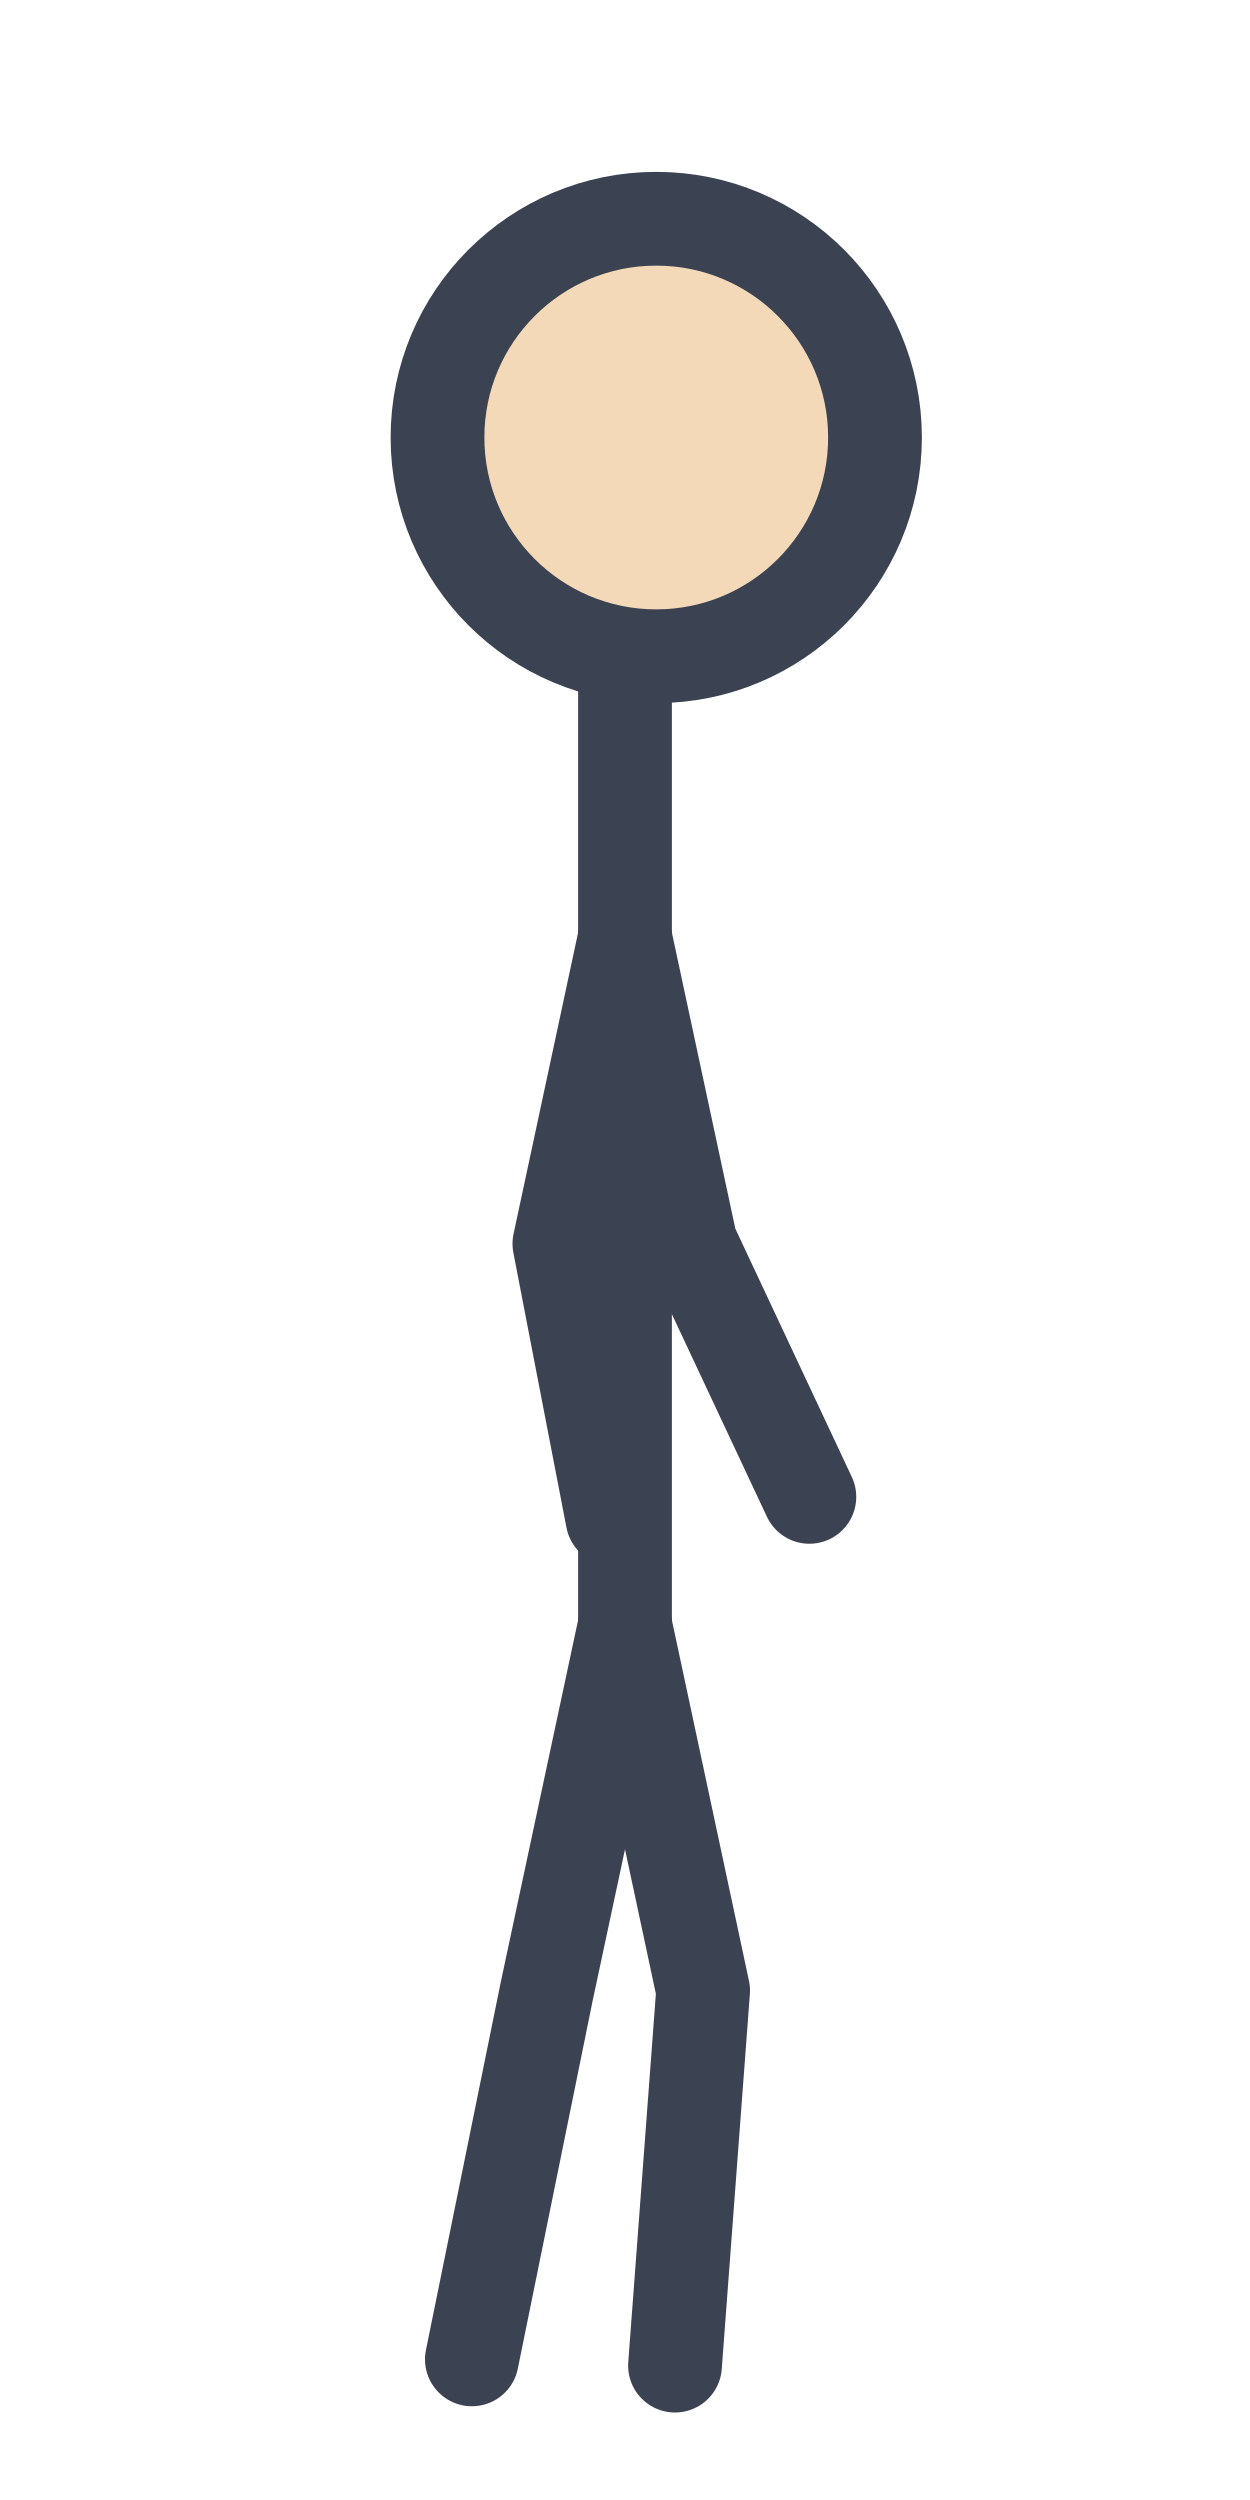
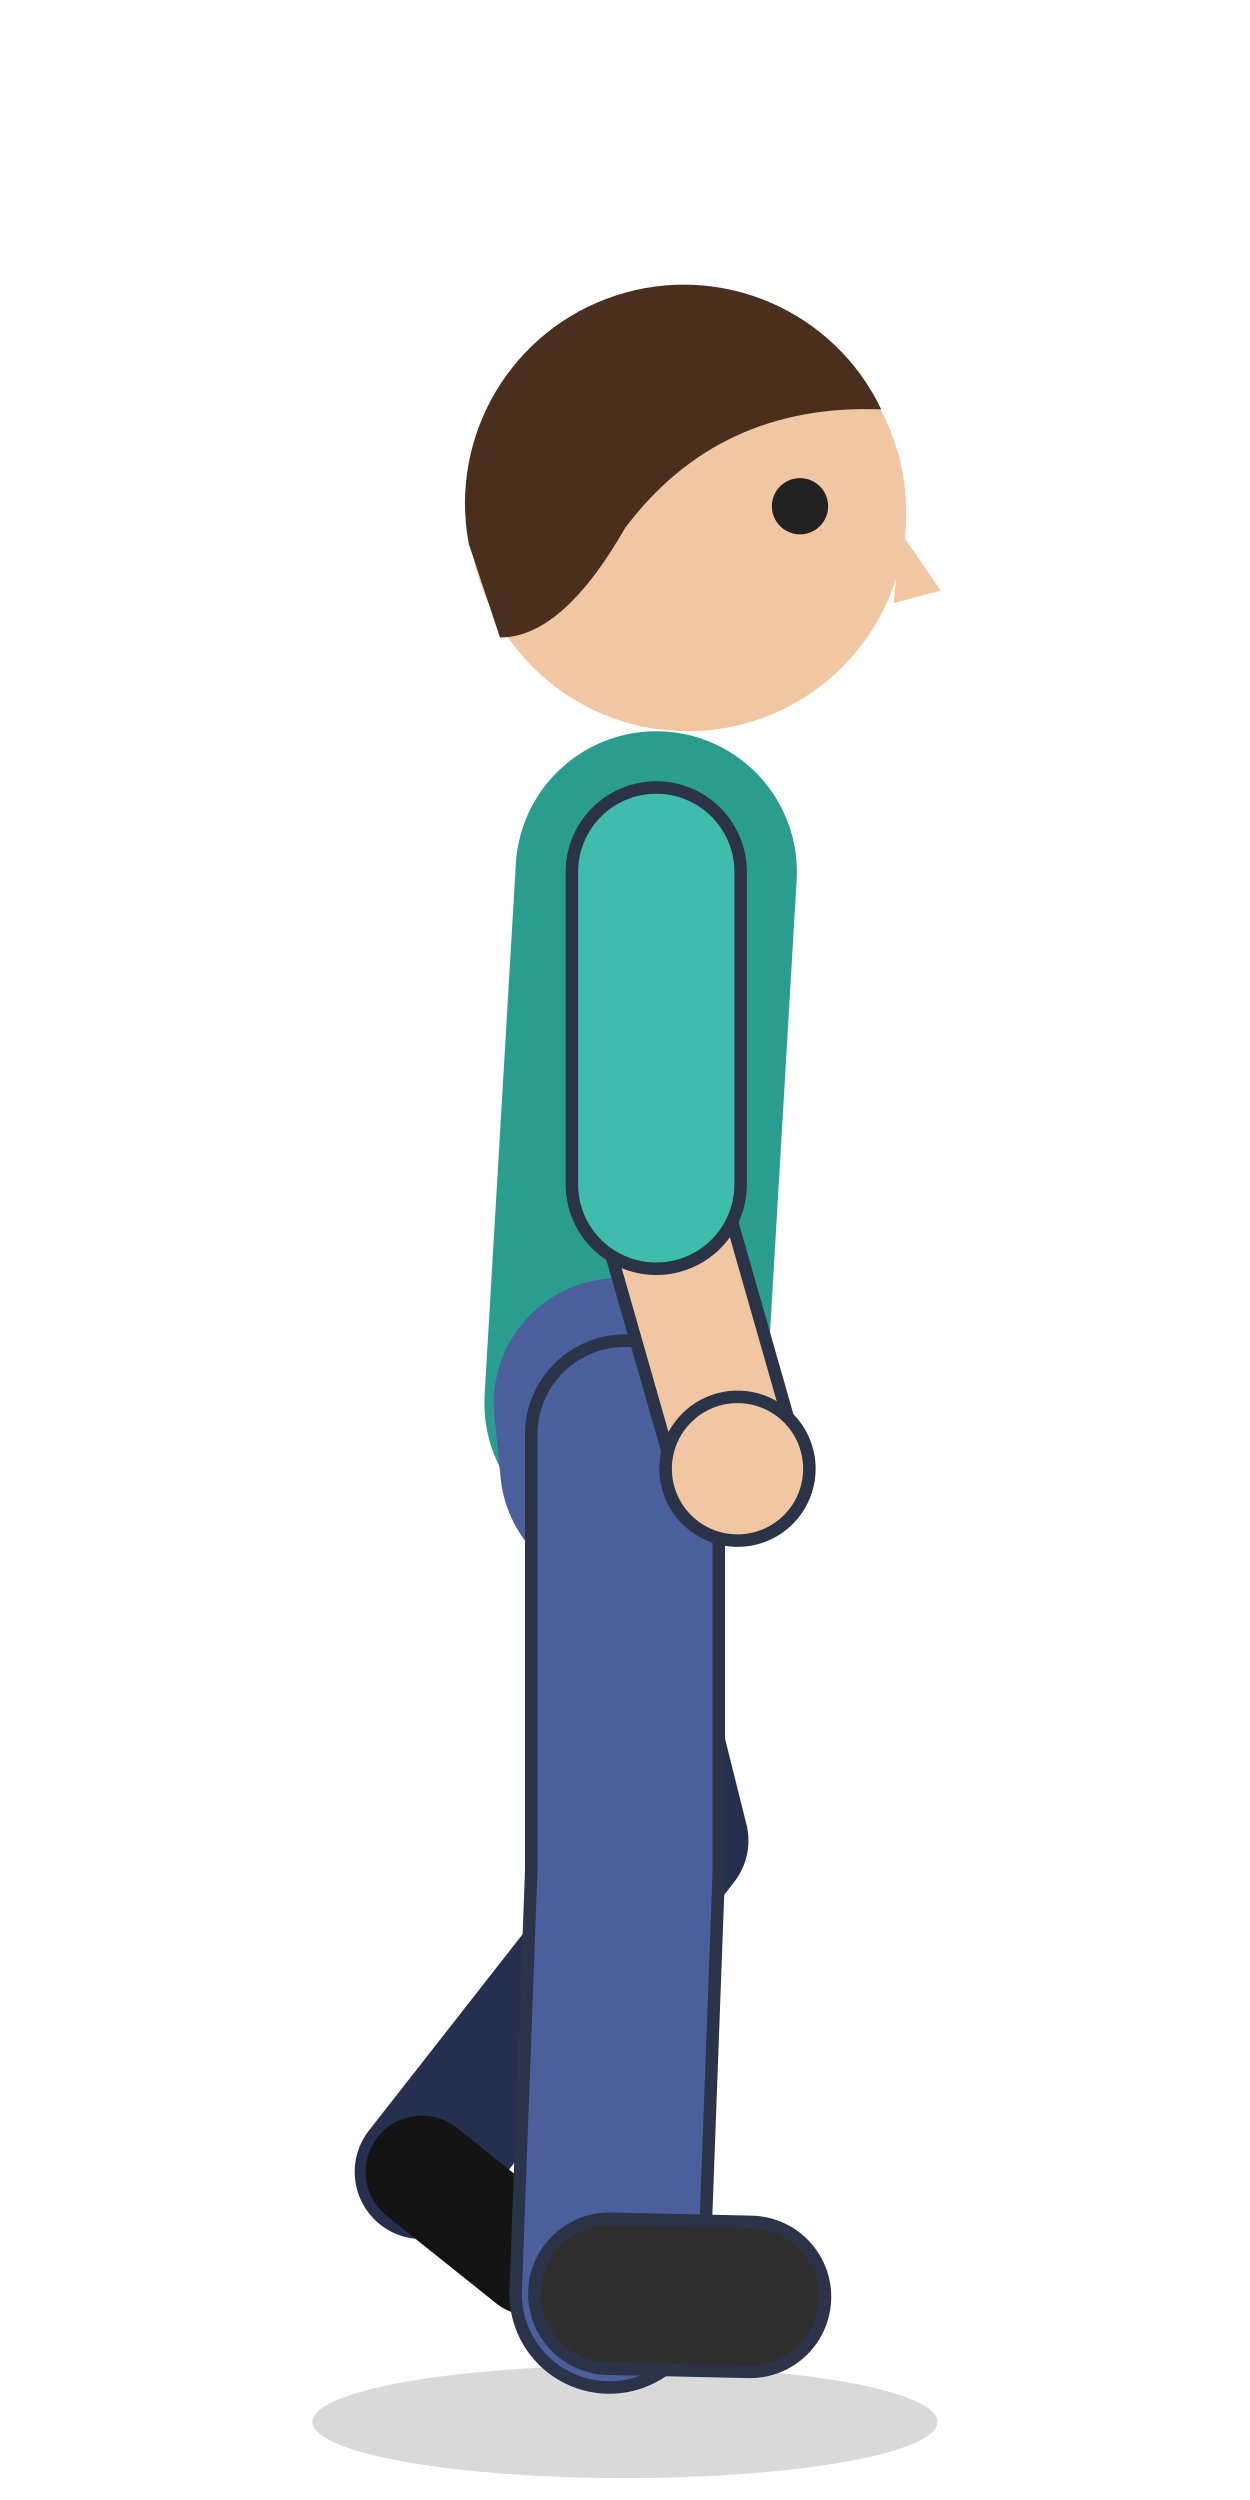
<svg xmlns="http://www.w3.org/2000/svg" viewBox="0 0 40 80">
-   <g fill="none" stroke="#3b4252" stroke-width="3" stroke-linecap="round" stroke-linejoin="round">
-     <circle cx="21" cy="14" r="7" fill="#f4d9b8" />
-     <line x1="20" y1="22" x2="20" y2="52" />
-     <polyline points="20,52 22.5,63.7 21.6,75.7" />
-     <polyline points="20,30 17.9,39.8 19.6,48.6" />
-     <polyline points="20,52 17.5,63.7 15.1,75.5" />
-     <polyline points="20,30 22.1,39.8 25.9,47.9" />
+   <g fill="none" stroke-linecap="round" stroke-linejoin="round">
+     <ellipse cx="20" cy="77.5" rx="10" ry="1.8" fill="#000" fill-opacity="0.15" stroke="none" />
+     <polyline points="19.7,37.3 22.7,46.3" stroke="#c8946c" stroke-width="2.8" />
+     <circle cx="22.7" cy="46.3" r="1.7" fill="#c8946c" stroke="none" />
+     <polyline points="19.4,27.3 19.7,37.3" stroke="#176358" stroke-width="3.9" />
+     <polyline points="18.4,45.3 21.8,58.9 13.5,69.5" stroke="#252f50" stroke-width="4.3" />
+     <polyline points="13.5,69.5 17,72.3" stroke="#141414" stroke-width="3.6" />
+     <polyline points="20,44.9 21,27.9" stroke="#2a9d8f" stroke-width="9" />
+     <line x1="19.8" y1="44.9" x2="20" y2="46.9" stroke="#4a5f9c" stroke-width="8" />
+     <polyline points="20,45.9 20,59.9 19.5,73.4" stroke="#2a3347" stroke-width="6.4" />
+     <polyline points="20,45.9 20,59.9 19.5,73.4" stroke="#4a5f9c" stroke-width="5.6" />
+     <polyline points="19.5,73.4 24,73.5" stroke="#2a3347" stroke-width="5.2" />
+     <polyline points="19.5,73.4 24,73.5" stroke="#2e2e2e" stroke-width="4.4" />
+     <circle cx="22" cy="16.4" r="7" fill="#f1c7a3" stroke="none" />
+     <path d="M15,17.4 A7,7 0 0 1 28.2,13.1 Q23,12.9 20,16.9 Q18,20.4 16,20.4 Z" fill="#4a2f1f" stroke="none" />
+     <circle cx="25.6" cy="16.2" r="0.9" fill="#222" stroke="none" />
+     <path d="M28.8,17 l1.3,1.9 l-1.5,0.4" fill="#f1c7a3" stroke="none" />
+     <polyline points="21,37.9 23.6,47" stroke="#2a3347" stroke-width="4.4" />
+     <polyline points="21,37.9 23.6,47" stroke="#f1c7a3" stroke-width="3.6" />
+     <circle cx="23.6" cy="47" r="2.5" fill="#2a3347" stroke="none" />
+     <circle cx="23.6" cy="47" r="2.1" fill="#f1c7a3" stroke="none" />
+     <polyline points="21,27.9 21,37.9" stroke="#2a3347" stroke-width="5.8" />
+     <polyline points="21,27.9 21,37.9" stroke="#3fbcac" stroke-width="5" />
  </g>
</svg>
